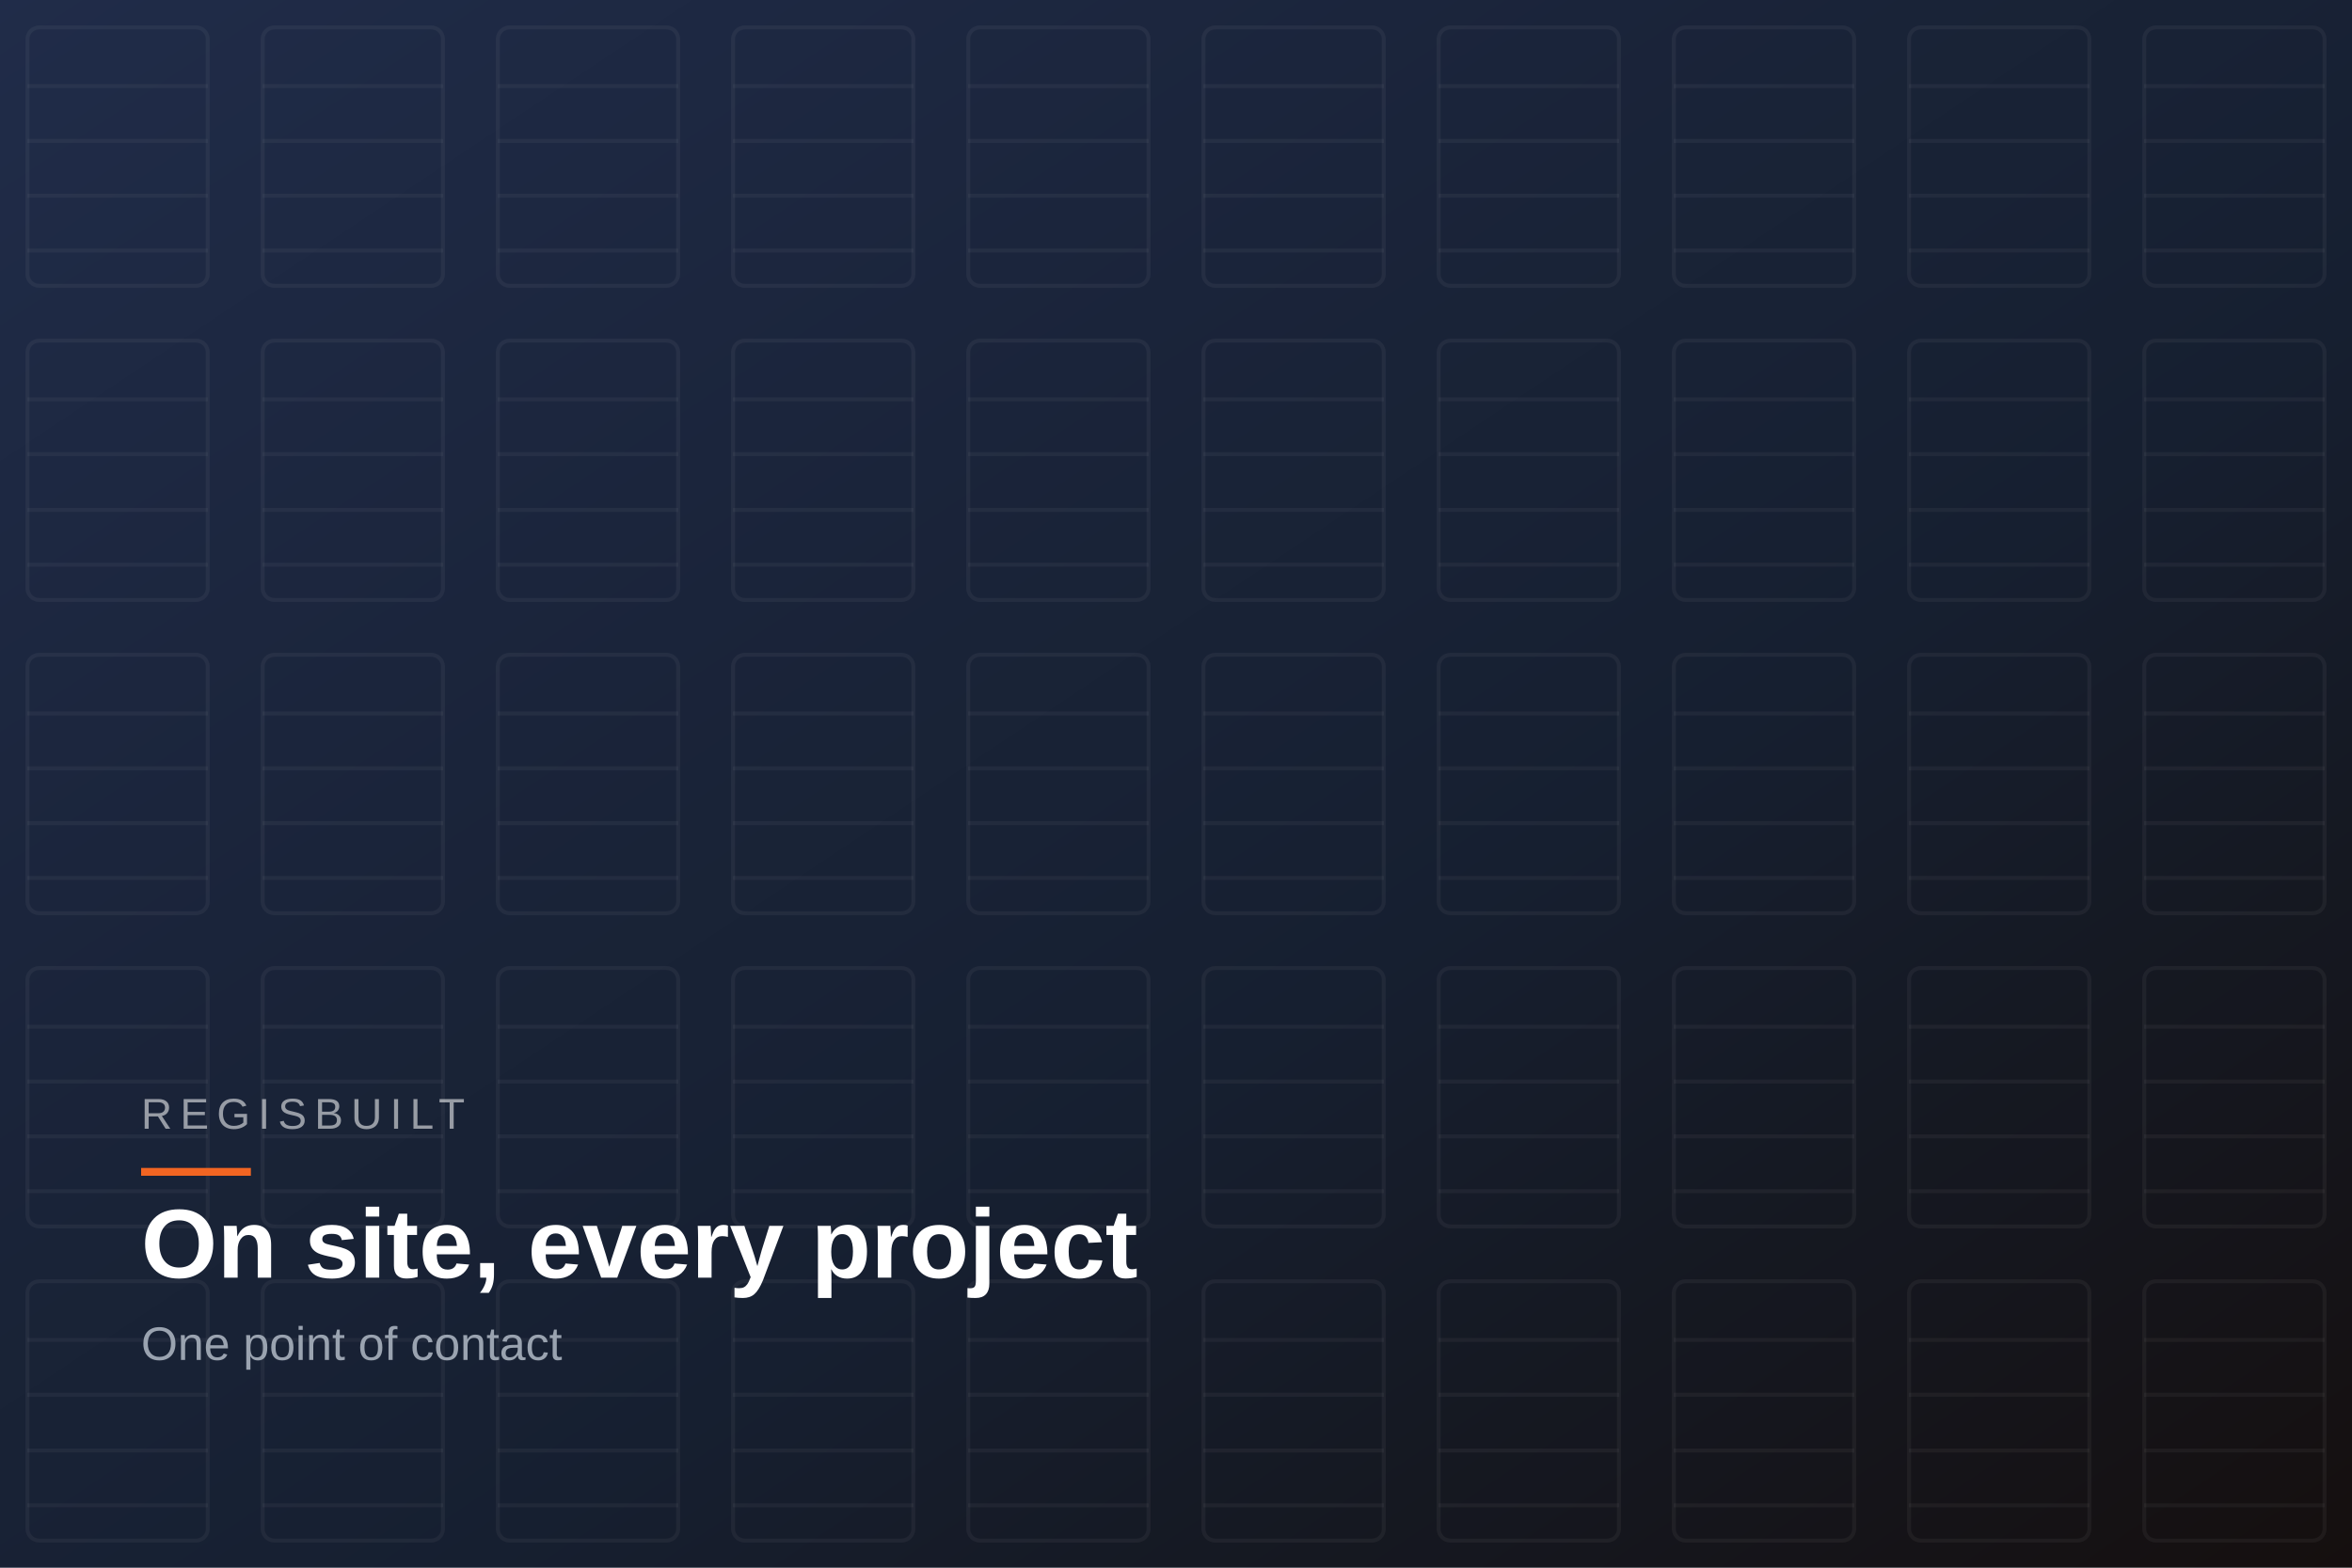
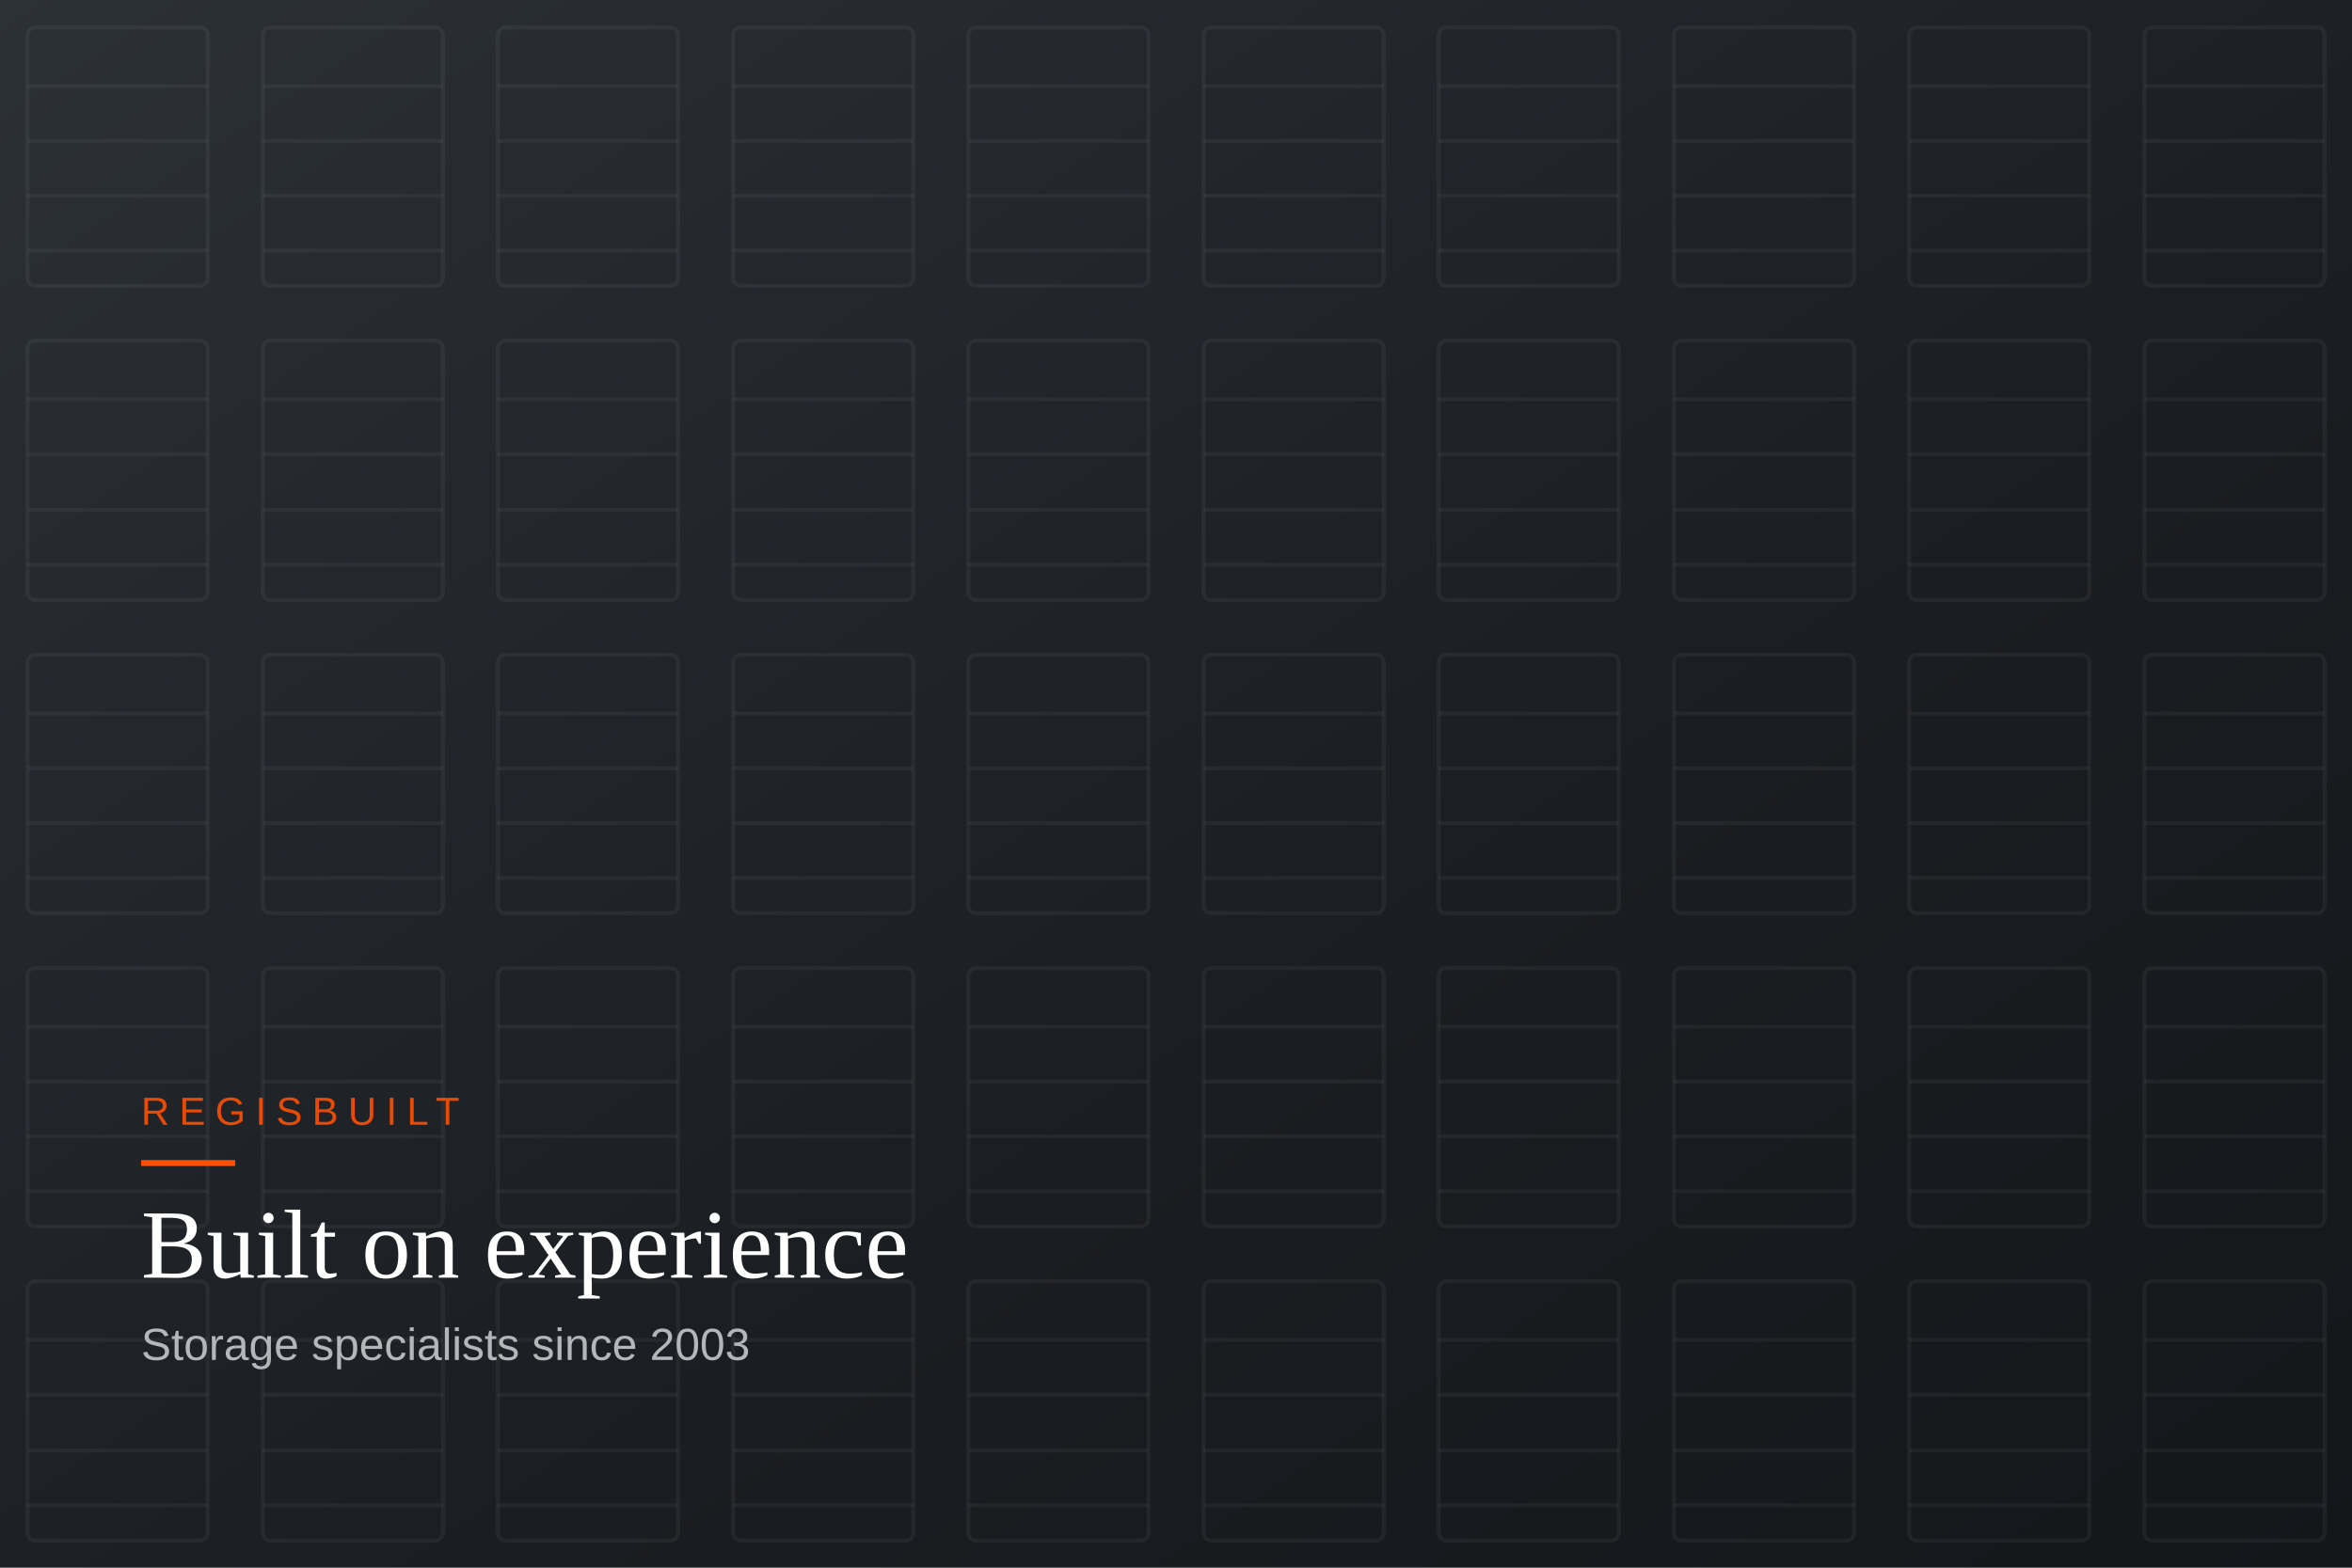
<svg xmlns="http://www.w3.org/2000/svg" viewBox="0 0 1200 800" preserveAspectRatio="xMidYMid slice">
  <defs>
    <linearGradient id="g" x1="0" y1="0" x2="1" y2="1">
-       <stop offset="0" stop-color="#16294a" />
-       <stop offset="0.6" stop-color="#0c1b30" />
-       <stop offset="1" stop-color="#0a0b0d" />
+       <stop offset="0" stop-color="#2C3037" />
+       <stop offset="0.6" stop-color="#1A1D21" />
+       <stop offset="1" stop-color="#14161A" />
    </linearGradient>
    <pattern id="doors" width="120" height="160" patternUnits="userSpaceOnUse">
-       <rect x="14" y="14" width="92" height="132" rx="6" fill="none" stroke="#ffffff" stroke-opacity="0.05" stroke-width="2" />
+       <rect x="14" y="14" width="92" height="132" rx="4" fill="none" stroke="#ffffff" stroke-opacity="0.05" stroke-width="2" />
      <g stroke="#ffffff" stroke-opacity="0.045" stroke-width="2">
        <line x1="14" y1="44" x2="106" y2="44" />
        <line x1="14" y1="72" x2="106" y2="72" />
        <line x1="14" y1="100" x2="106" y2="100" />
        <line x1="14" y1="128" x2="106" y2="128" />
      </g>
    </pattern>
  </defs>
  <rect width="1200" height="800" fill="url(#g)" />
  <rect width="1200" height="800" fill="url(#doors)" />
-   <rect width="1200" height="800" fill="#F26522" opacity="0.05" />
  <g transform="translate(72,556)">
-     <rect x="0" y="40" width="56" height="4" fill="#F26522" />
-     <text x="0" y="20" fill="#ffffff" font-family="'Space Grotesk',Arial,sans-serif" font-size="22" letter-spacing="4" opacity="0.55">REGISBUILT</text>
-     <text x="0" y="96" fill="#ffffff" font-family="'Space Grotesk',Arial,sans-serif" font-weight="700" font-size="50">On site, every project</text>
-     <text x="0" y="138" fill="#9AA3B0" font-family="Arial,sans-serif" font-size="24">One point of contact</text>
+     <rect x="0" y="36" width="48" height="3" fill="#FF4F00" />
+     <text x="0" y="18" fill="#FF4F00" font-family="Arial,sans-serif" font-size="20" letter-spacing="5" opacity="0.9">REGISBUILT</text>
+     <text x="0" y="96" fill="#ffffff" font-family="Georgia,'Times New Roman',serif" font-size="50">Built on experience</text>
+     <text x="0" y="138" fill="#B4B6BA" font-family="Arial,sans-serif" font-size="23">Storage specialists since 2003</text>
  </g>
</svg>
